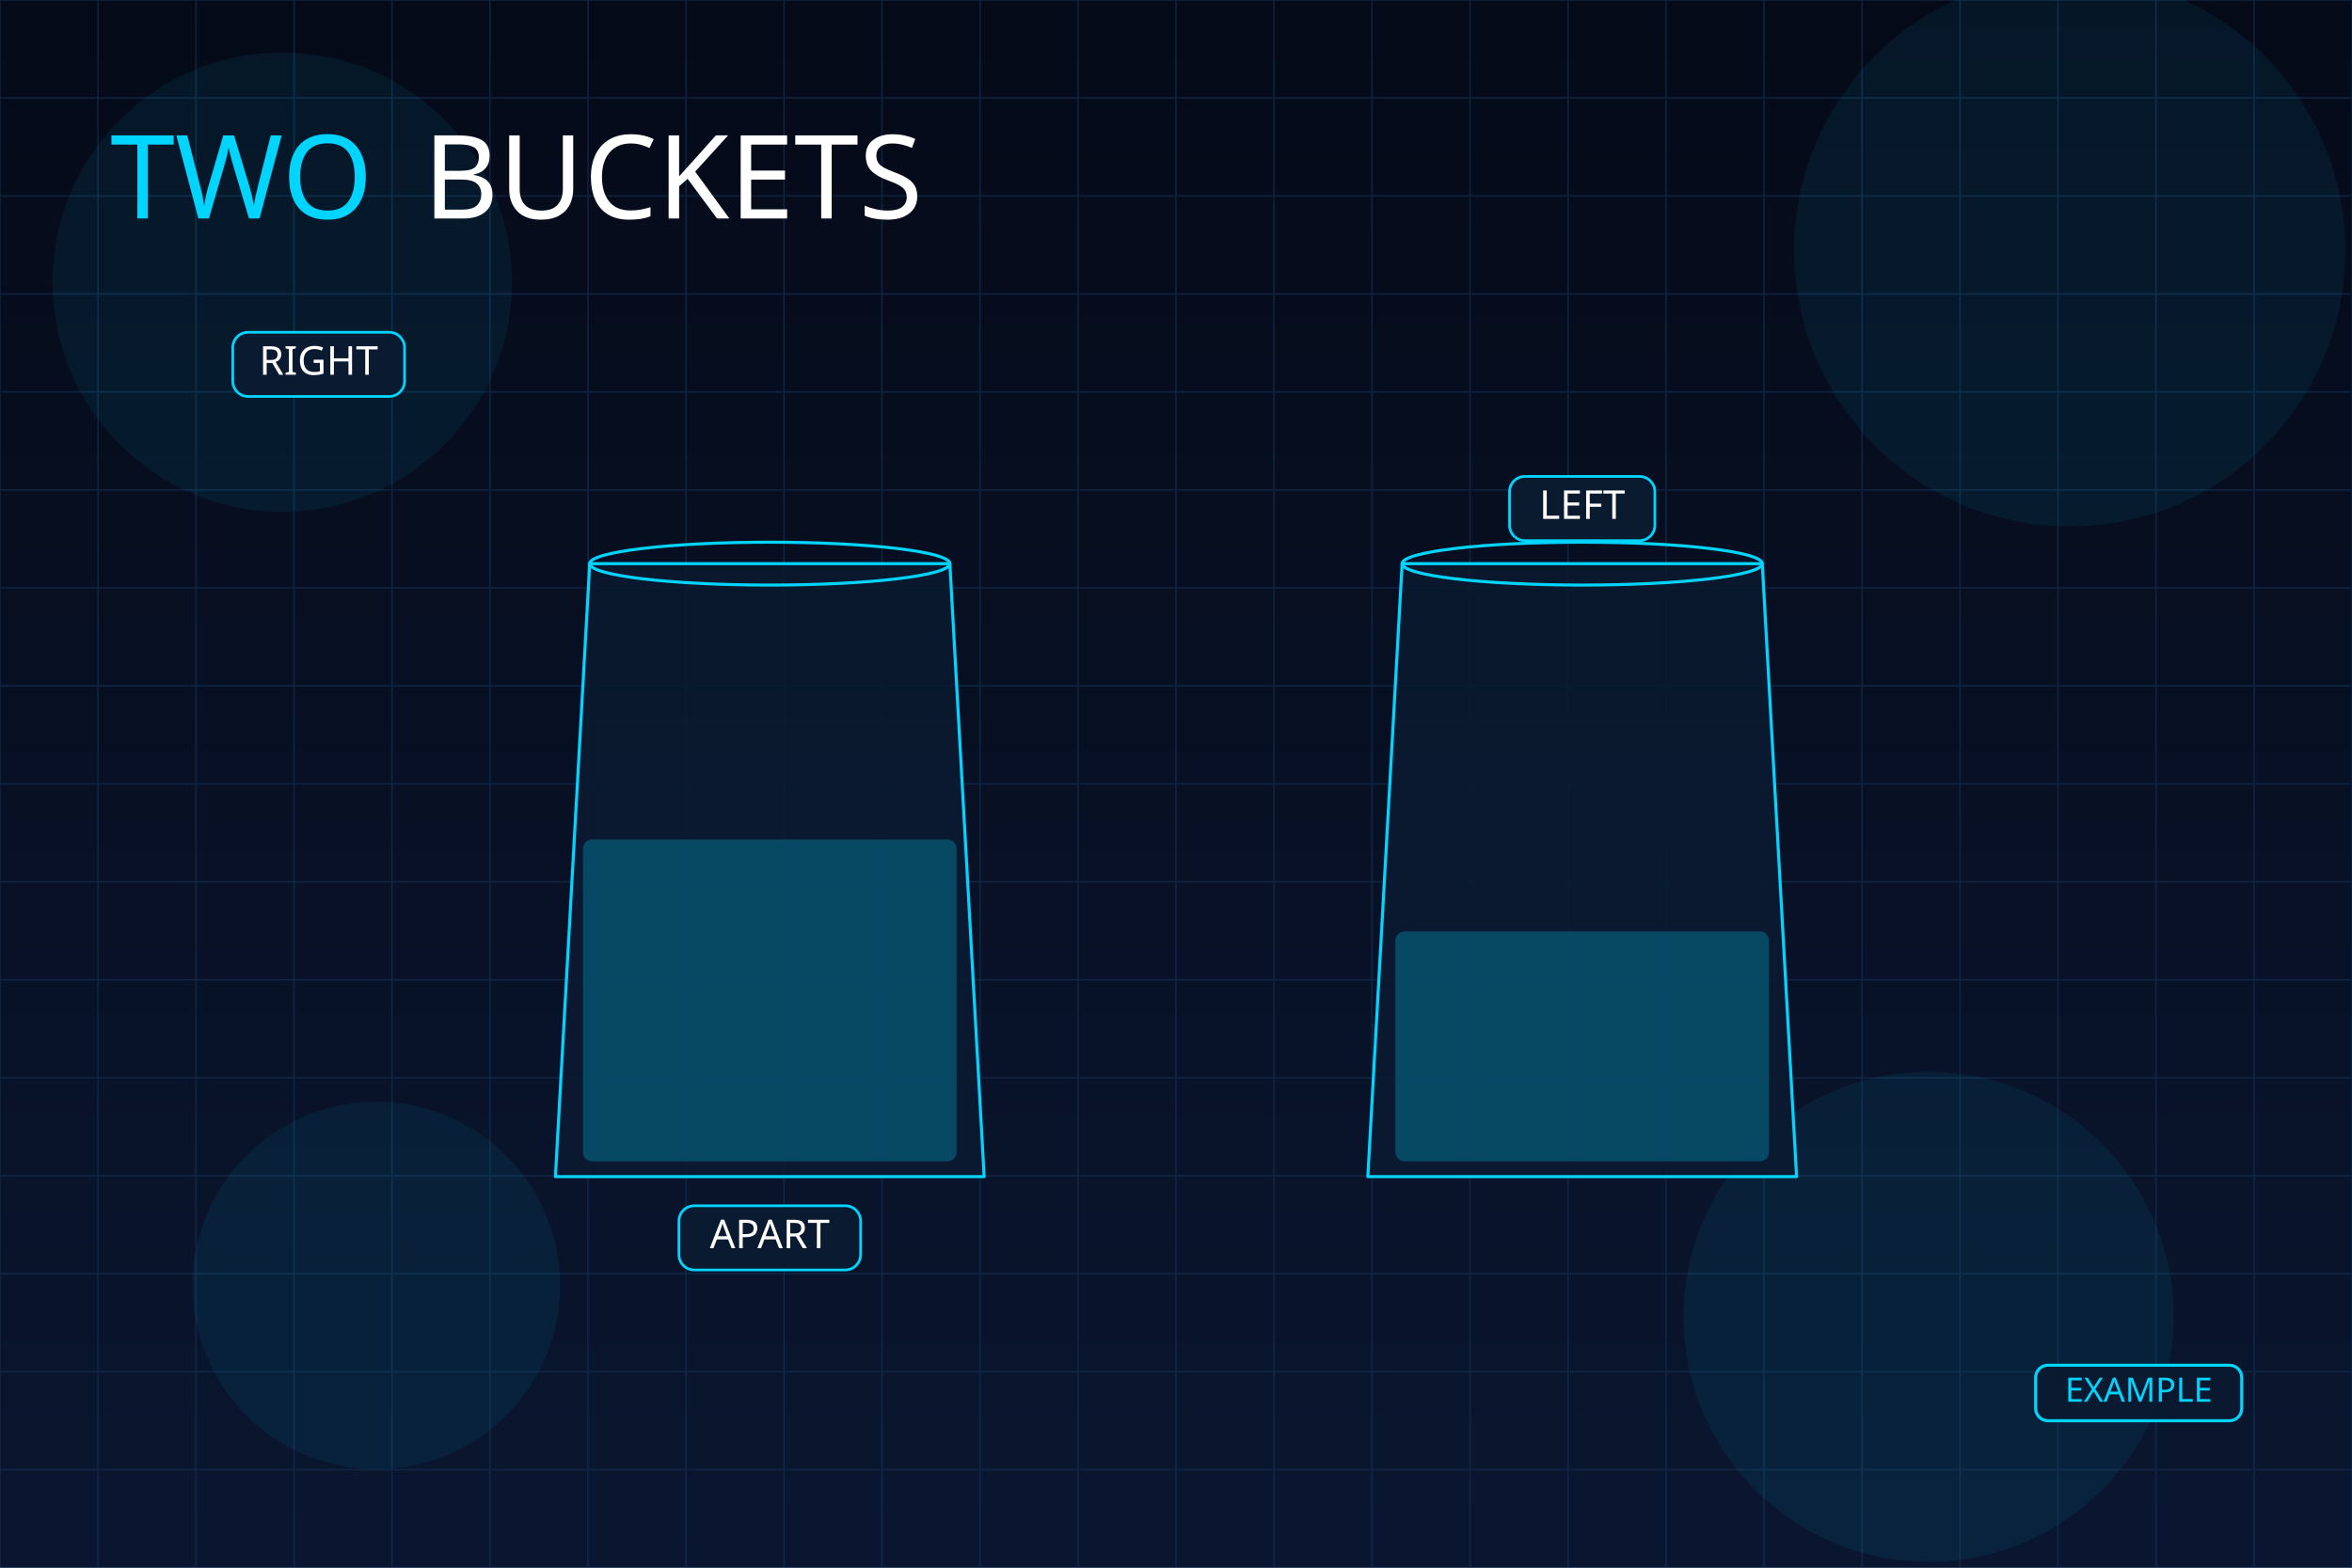
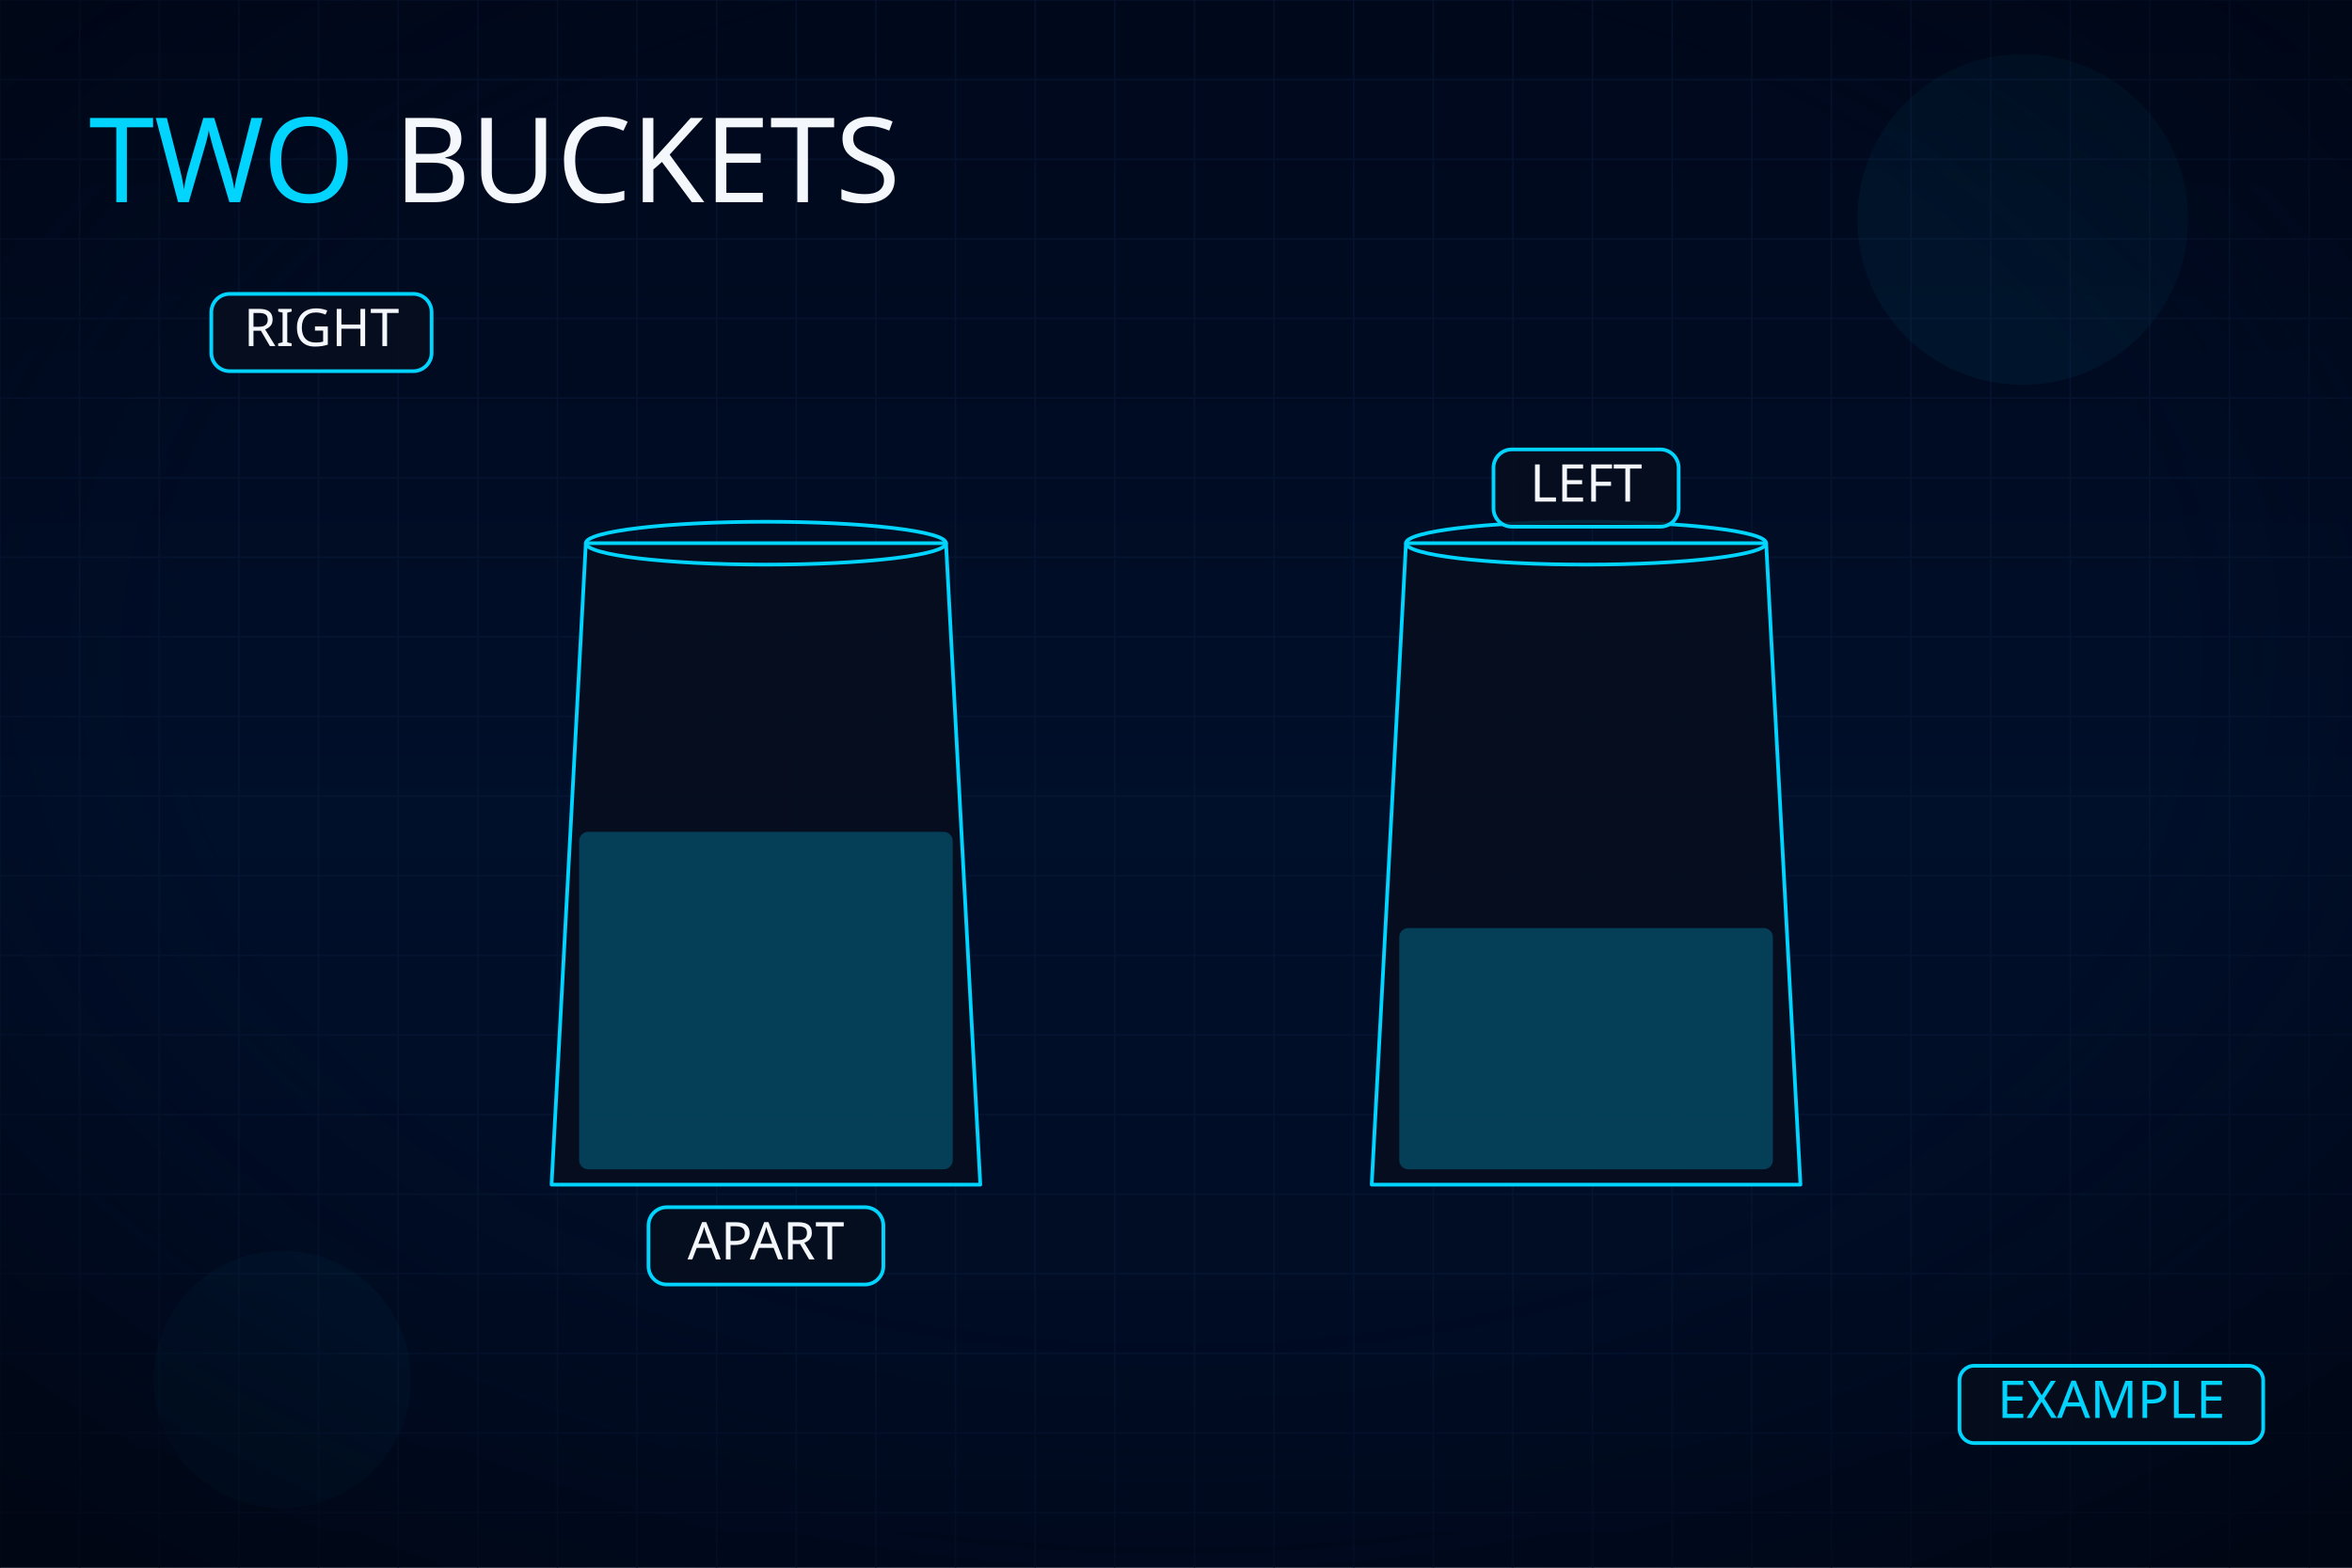
<svg xmlns="http://www.w3.org/2000/svg" width="1536" height="1024" viewBox="0 0 1536 1024">
  <defs>
    <style>
@font-face { font-family: "Engine Regular"; src: url("../../../illustration_engine/assets/fonts/Inter-Regular.ttf") format("truetype"); font-weight: 400; font-style: normal; }
@font-face { font-family: "Engine Semi"; src: url("../../../illustration_engine/assets/fonts/Inter-SemiBold.ttf") format("truetype"); font-weight: 400; font-style: normal; }
@font-face { font-family: "Engine Bold"; src: url("../../../illustration_engine/assets/fonts/Inter-Bold.ttf") format("truetype"); font-weight: 400; font-style: normal; }
+ @font-face { font-family: "Engine Condensed"; src: url("../../../illustration_engine/assets/fonts/RobotoCondensed-Bold.ttf") format("truetype"); font-weight: 400; font-style: normal; }
</style>
    <linearGradient id="bg1" x1="0" y1="0" x2="0" y2="1">
-       <stop offset="0%" stop-color="#050A18" />
-       <stop offset="100%" stop-color="#0A1630" />
+       <stop offset="0%" stop-color="#00081B" />
+       <stop offset="52%" stop-color="#000F2A" />
+       <stop offset="100%" stop-color="#000B21" />
    </linearGradient>
+     <radialGradient id="vig2" cx="50%" cy="42%" r="72%">
+       <stop offset="58%" stop-color="#00081B" stop-opacity="0" />
+       <stop offset="100%" stop-color="#00040F" stop-opacity="0.72" />
+     </radialGradient>
  </defs>
  <rect x="0" y="0" width="1536" height="1024" rx="0" ry="0" fill="url(#bg1)" fill-opacity="1" stroke="none" stroke-width="0" stroke-opacity="1" />
  <g opacity="0.55">
-     <line x1="0" y1="0" x2="0" y2="1024" stroke="#16345A" stroke-width="1" stroke-linecap="round" stroke-opacity="1" />
-     <line x1="64" y1="0" x2="64" y2="1024" stroke="#16345A" stroke-width="1" stroke-linecap="round" stroke-opacity="1" />
-     <line x1="128" y1="0" x2="128" y2="1024" stroke="#16345A" stroke-width="1" stroke-linecap="round" stroke-opacity="1" />
-     <line x1="192" y1="0" x2="192" y2="1024" stroke="#16345A" stroke-width="1" stroke-linecap="round" stroke-opacity="1" />
-     <line x1="256" y1="0" x2="256" y2="1024" stroke="#16345A" stroke-width="1" stroke-linecap="round" stroke-opacity="1" />
-     <line x1="320" y1="0" x2="320" y2="1024" stroke="#16345A" stroke-width="1" stroke-linecap="round" stroke-opacity="1" />
-     <line x1="384" y1="0" x2="384" y2="1024" stroke="#16345A" stroke-width="1" stroke-linecap="round" stroke-opacity="1" />
-     <line x1="448" y1="0" x2="448" y2="1024" stroke="#16345A" stroke-width="1" stroke-linecap="round" stroke-opacity="1" />
-     <line x1="512" y1="0" x2="512" y2="1024" stroke="#16345A" stroke-width="1" stroke-linecap="round" stroke-opacity="1" />
-     <line x1="576" y1="0" x2="576" y2="1024" stroke="#16345A" stroke-width="1" stroke-linecap="round" stroke-opacity="1" />
-     <line x1="640" y1="0" x2="640" y2="1024" stroke="#16345A" stroke-width="1" stroke-linecap="round" stroke-opacity="1" />
-     <line x1="704" y1="0" x2="704" y2="1024" stroke="#16345A" stroke-width="1" stroke-linecap="round" stroke-opacity="1" />
-     <line x1="768" y1="0" x2="768" y2="1024" stroke="#16345A" stroke-width="1" stroke-linecap="round" stroke-opacity="1" />
-     <line x1="832" y1="0" x2="832" y2="1024" stroke="#16345A" stroke-width="1" stroke-linecap="round" stroke-opacity="1" />
-     <line x1="896" y1="0" x2="896" y2="1024" stroke="#16345A" stroke-width="1" stroke-linecap="round" stroke-opacity="1" />
-     <line x1="960" y1="0" x2="960" y2="1024" stroke="#16345A" stroke-width="1" stroke-linecap="round" stroke-opacity="1" />
-     <line x1="1024" y1="0" x2="1024" y2="1024" stroke="#16345A" stroke-width="1" stroke-linecap="round" stroke-opacity="1" />
-     <line x1="1088" y1="0" x2="1088" y2="1024" stroke="#16345A" stroke-width="1" stroke-linecap="round" stroke-opacity="1" />
-     <line x1="1152" y1="0" x2="1152" y2="1024" stroke="#16345A" stroke-width="1" stroke-linecap="round" stroke-opacity="1" />
-     <line x1="1216" y1="0" x2="1216" y2="1024" stroke="#16345A" stroke-width="1" stroke-linecap="round" stroke-opacity="1" />
-     <line x1="1280" y1="0" x2="1280" y2="1024" stroke="#16345A" stroke-width="1" stroke-linecap="round" stroke-opacity="1" />
-     <line x1="1344" y1="0" x2="1344" y2="1024" stroke="#16345A" stroke-width="1" stroke-linecap="round" stroke-opacity="1" />
-     <line x1="1408" y1="0" x2="1408" y2="1024" stroke="#16345A" stroke-width="1" stroke-linecap="round" stroke-opacity="1" />
-     <line x1="1472" y1="0" x2="1472" y2="1024" stroke="#16345A" stroke-width="1" stroke-linecap="round" stroke-opacity="1" />
-     <line x1="1536" y1="0" x2="1536" y2="1024" stroke="#16345A" stroke-width="1" stroke-linecap="round" stroke-opacity="1" />
-     <line x1="0" y1="0" x2="1536" y2="0" stroke="#16345A" stroke-width="1" stroke-linecap="round" stroke-opacity="1" />
-     <line x1="0" y1="64" x2="1536" y2="64" stroke="#16345A" stroke-width="1" stroke-linecap="round" stroke-opacity="1" />
-     <line x1="0" y1="128" x2="1536" y2="128" stroke="#16345A" stroke-width="1" stroke-linecap="round" stroke-opacity="1" />
-     <line x1="0" y1="192" x2="1536" y2="192" stroke="#16345A" stroke-width="1" stroke-linecap="round" stroke-opacity="1" />
-     <line x1="0" y1="256" x2="1536" y2="256" stroke="#16345A" stroke-width="1" stroke-linecap="round" stroke-opacity="1" />
-     <line x1="0" y1="320" x2="1536" y2="320" stroke="#16345A" stroke-width="1" stroke-linecap="round" stroke-opacity="1" />
-     <line x1="0" y1="384" x2="1536" y2="384" stroke="#16345A" stroke-width="1" stroke-linecap="round" stroke-opacity="1" />
-     <line x1="0" y1="448" x2="1536" y2="448" stroke="#16345A" stroke-width="1" stroke-linecap="round" stroke-opacity="1" />
-     <line x1="0" y1="512" x2="1536" y2="512" stroke="#16345A" stroke-width="1" stroke-linecap="round" stroke-opacity="1" />
-     <line x1="0" y1="576" x2="1536" y2="576" stroke="#16345A" stroke-width="1" stroke-linecap="round" stroke-opacity="1" />
-     <line x1="0" y1="640" x2="1536" y2="640" stroke="#16345A" stroke-width="1" stroke-linecap="round" stroke-opacity="1" />
-     <line x1="0" y1="704" x2="1536" y2="704" stroke="#16345A" stroke-width="1" stroke-linecap="round" stroke-opacity="1" />
-     <line x1="0" y1="768" x2="1536" y2="768" stroke="#16345A" stroke-width="1" stroke-linecap="round" stroke-opacity="1" />
-     <line x1="0" y1="832" x2="1536" y2="832" stroke="#16345A" stroke-width="1" stroke-linecap="round" stroke-opacity="1" />
-     <line x1="0" y1="896" x2="1536" y2="896" stroke="#16345A" stroke-width="1" stroke-linecap="round" stroke-opacity="1" />
-     <line x1="0" y1="960" x2="1536" y2="960" stroke="#16345A" stroke-width="1" stroke-linecap="round" stroke-opacity="1" />
-     <line x1="0" y1="1024" x2="1536" y2="1024" stroke="#16345A" stroke-width="1" stroke-linecap="round" stroke-opacity="1" />
+     <line x1="0" y1="0" x2="0" y2="1024" stroke="#0A1A38" stroke-width="1" stroke-linecap="round" stroke-opacity="1" />
+     <line x1="52" y1="0" x2="52" y2="1024" stroke="#0A1A38" stroke-width="1" stroke-linecap="round" stroke-opacity="1" />
+     <line x1="104" y1="0" x2="104" y2="1024" stroke="#0A1A38" stroke-width="1" stroke-linecap="round" stroke-opacity="1" />
+     <line x1="156" y1="0" x2="156" y2="1024" stroke="#0A1A38" stroke-width="1" stroke-linecap="round" stroke-opacity="1" />
+     <line x1="208" y1="0" x2="208" y2="1024" stroke="#0A1A38" stroke-width="1" stroke-linecap="round" stroke-opacity="1" />
+     <line x1="260" y1="0" x2="260" y2="1024" stroke="#0A1A38" stroke-width="1" stroke-linecap="round" stroke-opacity="1" />
+     <line x1="312" y1="0" x2="312" y2="1024" stroke="#0A1A38" stroke-width="1" stroke-linecap="round" stroke-opacity="1" />
+     <line x1="364" y1="0" x2="364" y2="1024" stroke="#0A1A38" stroke-width="1" stroke-linecap="round" stroke-opacity="1" />
+     <line x1="416" y1="0" x2="416" y2="1024" stroke="#0A1A38" stroke-width="1" stroke-linecap="round" stroke-opacity="1" />
+     <line x1="468" y1="0" x2="468" y2="1024" stroke="#0A1A38" stroke-width="1" stroke-linecap="round" stroke-opacity="1" />
+     <line x1="520" y1="0" x2="520" y2="1024" stroke="#0A1A38" stroke-width="1" stroke-linecap="round" stroke-opacity="1" />
+     <line x1="572" y1="0" x2="572" y2="1024" stroke="#0A1A38" stroke-width="1" stroke-linecap="round" stroke-opacity="1" />
+     <line x1="624" y1="0" x2="624" y2="1024" stroke="#0A1A38" stroke-width="1" stroke-linecap="round" stroke-opacity="1" />
+     <line x1="676" y1="0" x2="676" y2="1024" stroke="#0A1A38" stroke-width="1" stroke-linecap="round" stroke-opacity="1" />
+     <line x1="728" y1="0" x2="728" y2="1024" stroke="#0A1A38" stroke-width="1" stroke-linecap="round" stroke-opacity="1" />
+     <line x1="780" y1="0" x2="780" y2="1024" stroke="#0A1A38" stroke-width="1" stroke-linecap="round" stroke-opacity="1" />
+     <line x1="832" y1="0" x2="832" y2="1024" stroke="#0A1A38" stroke-width="1" stroke-linecap="round" stroke-opacity="1" />
+     <line x1="884" y1="0" x2="884" y2="1024" stroke="#0A1A38" stroke-width="1" stroke-linecap="round" stroke-opacity="1" />
+     <line x1="936" y1="0" x2="936" y2="1024" stroke="#0A1A38" stroke-width="1" stroke-linecap="round" stroke-opacity="1" />
+     <line x1="988" y1="0" x2="988" y2="1024" stroke="#0A1A38" stroke-width="1" stroke-linecap="round" stroke-opacity="1" />
+     <line x1="1040" y1="0" x2="1040" y2="1024" stroke="#0A1A38" stroke-width="1" stroke-linecap="round" stroke-opacity="1" />
+     <line x1="1092" y1="0" x2="1092" y2="1024" stroke="#0A1A38" stroke-width="1" stroke-linecap="round" stroke-opacity="1" />
+     <line x1="1144" y1="0" x2="1144" y2="1024" stroke="#0A1A38" stroke-width="1" stroke-linecap="round" stroke-opacity="1" />
+     <line x1="1196" y1="0" x2="1196" y2="1024" stroke="#0A1A38" stroke-width="1" stroke-linecap="round" stroke-opacity="1" />
+     <line x1="1248" y1="0" x2="1248" y2="1024" stroke="#0A1A38" stroke-width="1" stroke-linecap="round" stroke-opacity="1" />
+     <line x1="1300" y1="0" x2="1300" y2="1024" stroke="#0A1A38" stroke-width="1" stroke-linecap="round" stroke-opacity="1" />
+     <line x1="1352" y1="0" x2="1352" y2="1024" stroke="#0A1A38" stroke-width="1" stroke-linecap="round" stroke-opacity="1" />
+     <line x1="1404" y1="0" x2="1404" y2="1024" stroke="#0A1A38" stroke-width="1" stroke-linecap="round" stroke-opacity="1" />
+     <line x1="1456" y1="0" x2="1456" y2="1024" stroke="#0A1A38" stroke-width="1" stroke-linecap="round" stroke-opacity="1" />
+     <line x1="1508" y1="0" x2="1508" y2="1024" stroke="#0A1A38" stroke-width="1" stroke-linecap="round" stroke-opacity="1" />
+     <line x1="0" y1="0" x2="1536" y2="0" stroke="#0A1A38" stroke-width="1" stroke-linecap="round" stroke-opacity="1" />
+     <line x1="0" y1="52" x2="1536" y2="52" stroke="#0A1A38" stroke-width="1" stroke-linecap="round" stroke-opacity="1" />
+     <line x1="0" y1="104" x2="1536" y2="104" stroke="#0A1A38" stroke-width="1" stroke-linecap="round" stroke-opacity="1" />
+     <line x1="0" y1="156" x2="1536" y2="156" stroke="#0A1A38" stroke-width="1" stroke-linecap="round" stroke-opacity="1" />
+     <line x1="0" y1="208" x2="1536" y2="208" stroke="#0A1A38" stroke-width="1" stroke-linecap="round" stroke-opacity="1" />
+     <line x1="0" y1="260" x2="1536" y2="260" stroke="#0A1A38" stroke-width="1" stroke-linecap="round" stroke-opacity="1" />
+     <line x1="0" y1="312" x2="1536" y2="312" stroke="#0A1A38" stroke-width="1" stroke-linecap="round" stroke-opacity="1" />
+     <line x1="0" y1="364" x2="1536" y2="364" stroke="#0A1A38" stroke-width="1" stroke-linecap="round" stroke-opacity="1" />
+     <line x1="0" y1="416" x2="1536" y2="416" stroke="#0A1A38" stroke-width="1" stroke-linecap="round" stroke-opacity="1" />
+     <line x1="0" y1="468" x2="1536" y2="468" stroke="#0A1A38" stroke-width="1" stroke-linecap="round" stroke-opacity="1" />
+     <line x1="0" y1="520" x2="1536" y2="520" stroke="#0A1A38" stroke-width="1" stroke-linecap="round" stroke-opacity="1" />
+     <line x1="0" y1="572" x2="1536" y2="572" stroke="#0A1A38" stroke-width="1" stroke-linecap="round" stroke-opacity="1" />
+     <line x1="0" y1="624" x2="1536" y2="624" stroke="#0A1A38" stroke-width="1" stroke-linecap="round" stroke-opacity="1" />
+     <line x1="0" y1="676" x2="1536" y2="676" stroke="#0A1A38" stroke-width="1" stroke-linecap="round" stroke-opacity="1" />
+     <line x1="0" y1="728" x2="1536" y2="728" stroke="#0A1A38" stroke-width="1" stroke-linecap="round" stroke-opacity="1" />
+     <line x1="0" y1="780" x2="1536" y2="780" stroke="#0A1A38" stroke-width="1" stroke-linecap="round" stroke-opacity="1" />
+     <line x1="0" y1="832" x2="1536" y2="832" stroke="#0A1A38" stroke-width="1" stroke-linecap="round" stroke-opacity="1" />
+     <line x1="0" y1="884" x2="1536" y2="884" stroke="#0A1A38" stroke-width="1" stroke-linecap="round" stroke-opacity="1" />
+     <line x1="0" y1="936" x2="1536" y2="936" stroke="#0A1A38" stroke-width="1" stroke-linecap="round" stroke-opacity="1" />
+     <line x1="0" y1="988" x2="1536" y2="988" stroke="#0A1A38" stroke-width="1" stroke-linecap="round" stroke-opacity="1" />
  </g>
-   <circle cx="184.32" cy="184.32" r="150" fill="#00D4FF" fill-opacity="0.07" stroke="none" stroke-width="0" />
-   <circle cx="1351.68" cy="163.84" r="180" fill="#00D4FF" fill-opacity="0.07" stroke="none" stroke-width="0" />
-   <circle cx="1259.52" cy="860.16" r="160" fill="#00D4FF" fill-opacity="0.07" stroke="none" stroke-width="0" />
-   <circle cx="245.76" cy="839.68" r="120" fill="#00D4FF" fill-opacity="0.07" stroke="none" stroke-width="0" />
-   <text x="72" y="142.72" fill="#00D4FF" fill-opacity="1" font-family="Engine Bold" font-size="76" text-anchor="start">TWO</text>
-   <text x="276.3" y="142.72" fill="#FFFFFF" fill-opacity="1" font-family="Engine Bold" font-size="76" text-anchor="start">BUCKETS</text>
-   <polygon points="385.12,368.16 620.32,368.16 642.72,768.56 362.72,768.56" fill="#0B1A30" fill-opacity="0.9" stroke="#00D4FF" stroke-width="2" stroke-linejoin="round" />
-   <ellipse cx="502.72" cy="368.16" rx="117.6" ry="14" fill="none" fill-opacity="1" stroke="#00D4FF" stroke-width="2" />
-   <rect x="380.72" y="548.34" width="244" height="210.22" rx="6" ry="6" fill="#00D4FF" fill-opacity="0.25" stroke="none" stroke-width="0" stroke-opacity="1" />
-   <polygon points="915.68,368.16 1150.88,368.16 1173.28,768.56 893.28,768.56" fill="#0B1A30" fill-opacity="0.9" stroke="#00D4FF" stroke-width="2" stroke-linejoin="round" />
-   <ellipse cx="1033.28" cy="368.16" rx="117.6" ry="14" fill="none" fill-opacity="1" stroke="#00D4FF" stroke-width="2" />
-   <rect x="911.28" y="608.4" width="244" height="150.16" rx="6" ry="6" fill="#00D4FF" fill-opacity="0.25" stroke="none" stroke-width="0" stroke-opacity="1" />
-   <rect x="443.38" y="787.6" width="118.67" height="41.92" rx="10" ry="10" fill="#0B1A30" fill-opacity="0.96" stroke="#00D4FF" stroke-width="1.75" stroke-opacity="1" />
-   <text x="502.72" y="815.32" fill="#FFFFFF" fill-opacity="1" font-family="Engine Semi" font-size="26" text-anchor="middle">APART</text>
-   <rect x="985.83" y="311.2" width="94.91" height="41.92" rx="10" ry="10" fill="#0B1A30" fill-opacity="0.96" stroke="#00D4FF" stroke-width="1.75" stroke-opacity="1" />
-   <text x="1033.28" y="338.92" fill="#FFFFFF" fill-opacity="1" font-family="Engine Semi" font-size="26" text-anchor="middle">LEFT</text>
-   <rect x="152" y="217.04" width="112.2" height="41.92" rx="10" ry="10" fill="#0B1A30" fill-opacity="0.96" stroke="#00D4FF" stroke-width="1.75" stroke-opacity="1" />
-   <text x="208.1" y="244.76" fill="#FFFFFF" fill-opacity="1" font-family="Engine Semi" font-size="26" text-anchor="middle">RIGHT</text>
-   <rect x="1329.42" y="891.76" width="134.58" height="36.24" rx="8" ry="8" fill="#0B1A30" fill-opacity="0.98" stroke="#00D4FF" stroke-width="2" stroke-opacity="1" />
-   <text x="1396.71" y="915.6" fill="#00D4FF" fill-opacity="1" font-family="Engine Bold" font-size="22" text-anchor="middle">EXAMPLE</text>
+   <circle cx="1320.96" cy="143.36" r="108" fill="#00D4FF" fill-opacity="0.045" stroke="none" stroke-width="0" />
+   <circle cx="184.32" cy="901.12" r="84" fill="#00D4FF" fill-opacity="0.045" stroke="none" stroke-width="0" />
+   <rect x="0" y="0" width="1536" height="1024" rx="0" ry="0" fill="url(#vig2)" fill-opacity="1" stroke="none" stroke-width="0" stroke-opacity="1" />
+   <text x="58" y="132.04" fill="#00D4FF" fill-opacity="1" font-family="Engine Condensed" font-size="77" text-anchor="start">TWO</text>
+   <text x="257.29" y="132.04" fill="#F4F8FC" fill-opacity="1" font-family="Engine Condensed" font-size="77" text-anchor="start">BUCKETS</text>
+   <polygon points="382.6,354.8 617.8,354.8 640.2,773.79 360.2,773.79" fill="#060E1E" fill-opacity="0.9" stroke="#00D4FF" stroke-width="2.4" stroke-linejoin="round" />
+   <ellipse cx="500.2" cy="354.8" rx="117.6" ry="14" fill="none" fill-opacity="1" stroke="#00D4FF" stroke-width="2.4" />
+   <rect x="378.2" y="543.34" width="244" height="220.44" rx="6" ry="6" fill="#00D4FF" fill-opacity="0.25" stroke="none" stroke-width="0" stroke-opacity="1" />
+   <polygon points="918.2,354.8 1153.4,354.8 1175.8,773.79 895.8,773.79" fill="#060E1E" fill-opacity="0.9" stroke="#00D4FF" stroke-width="2.4" stroke-linejoin="round" />
+   <ellipse cx="1035.8" cy="354.8" rx="117.6" ry="14" fill="none" fill-opacity="1" stroke="#00D4FF" stroke-width="2.4" />
+   <rect x="913.8" y="606.19" width="244" height="157.6" rx="6" ry="6" fill="#00D4FF" fill-opacity="0.25" stroke="none" stroke-width="0" stroke-opacity="1" />
+   <rect x="423.5" y="788.55" width="153.4" height="50.48" rx="12" ry="12" fill="#060E1E" fill-opacity="0.88" stroke="#00D4FF" stroke-width="2.4" stroke-opacity="1" />
+   <text x="500.2" y="822.63" fill="#F4F8FC" fill-opacity="1" font-family="Engine Bold" font-size="34" text-anchor="middle">APART</text>
+   <rect x="975.34" y="293.56" width="120.92" height="50.48" rx="12" ry="12" fill="#060E1E" fill-opacity="0.88" stroke="#00D4FF" stroke-width="2.4" stroke-opacity="1" />
+   <text x="1035.8" y="327.64" fill="#F4F8FC" fill-opacity="1" font-family="Engine Bold" font-size="34" text-anchor="middle">LEFT</text>
+   <rect x="138" y="191.96" width="143.88" height="50.48" rx="12" ry="12" fill="#060E1E" fill-opacity="0.88" stroke="#00D4FF" stroke-width="2.4" stroke-opacity="1" />
+   <text x="209.94" y="226.04" fill="#F4F8FC" fill-opacity="1" font-family="Engine Bold" font-size="34" text-anchor="middle">RIGHT</text>
+   <rect x="1279.67" y="892.12" width="198.33" height="50.48" rx="9.6" ry="9.6" fill="#060E1E" fill-opacity="0.92" stroke="#00D4FF" stroke-width="2.4" stroke-opacity="1" />
+   <text x="1378.83" y="926.2" fill="#00D4FF" fill-opacity="1" font-family="Engine Bold" font-size="34" text-anchor="middle">EXAMPLE</text>
</svg>
